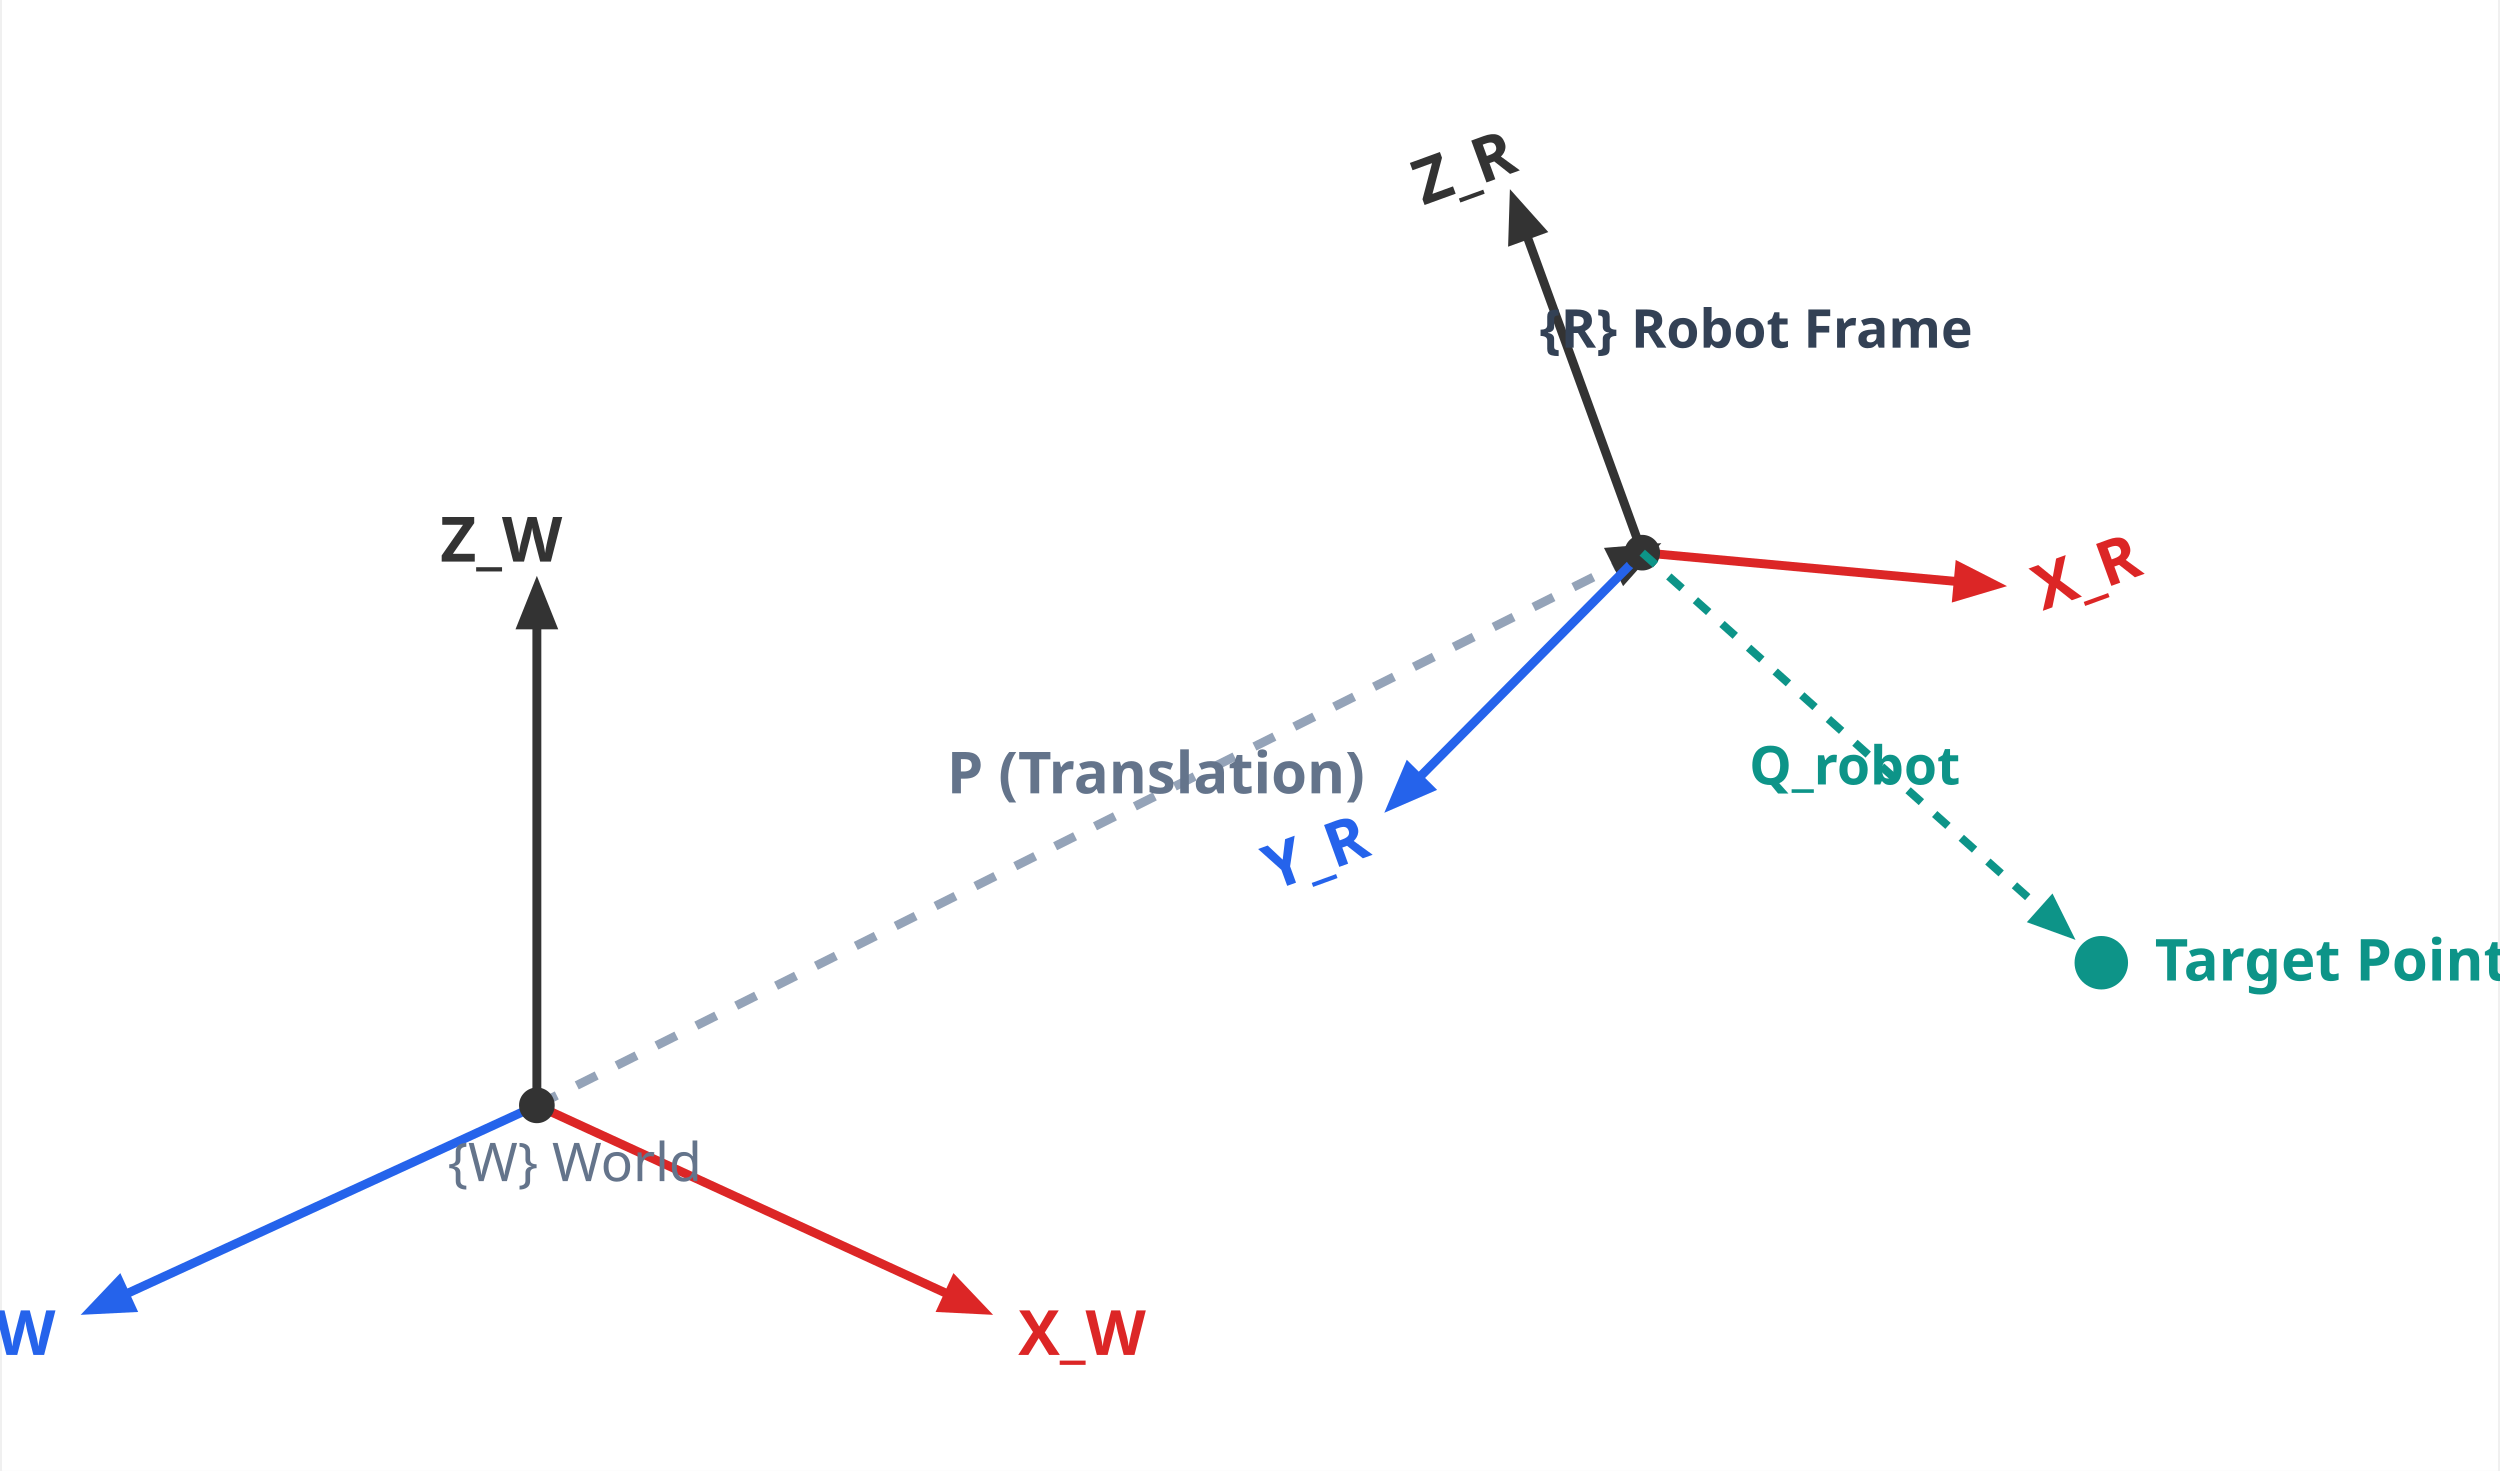
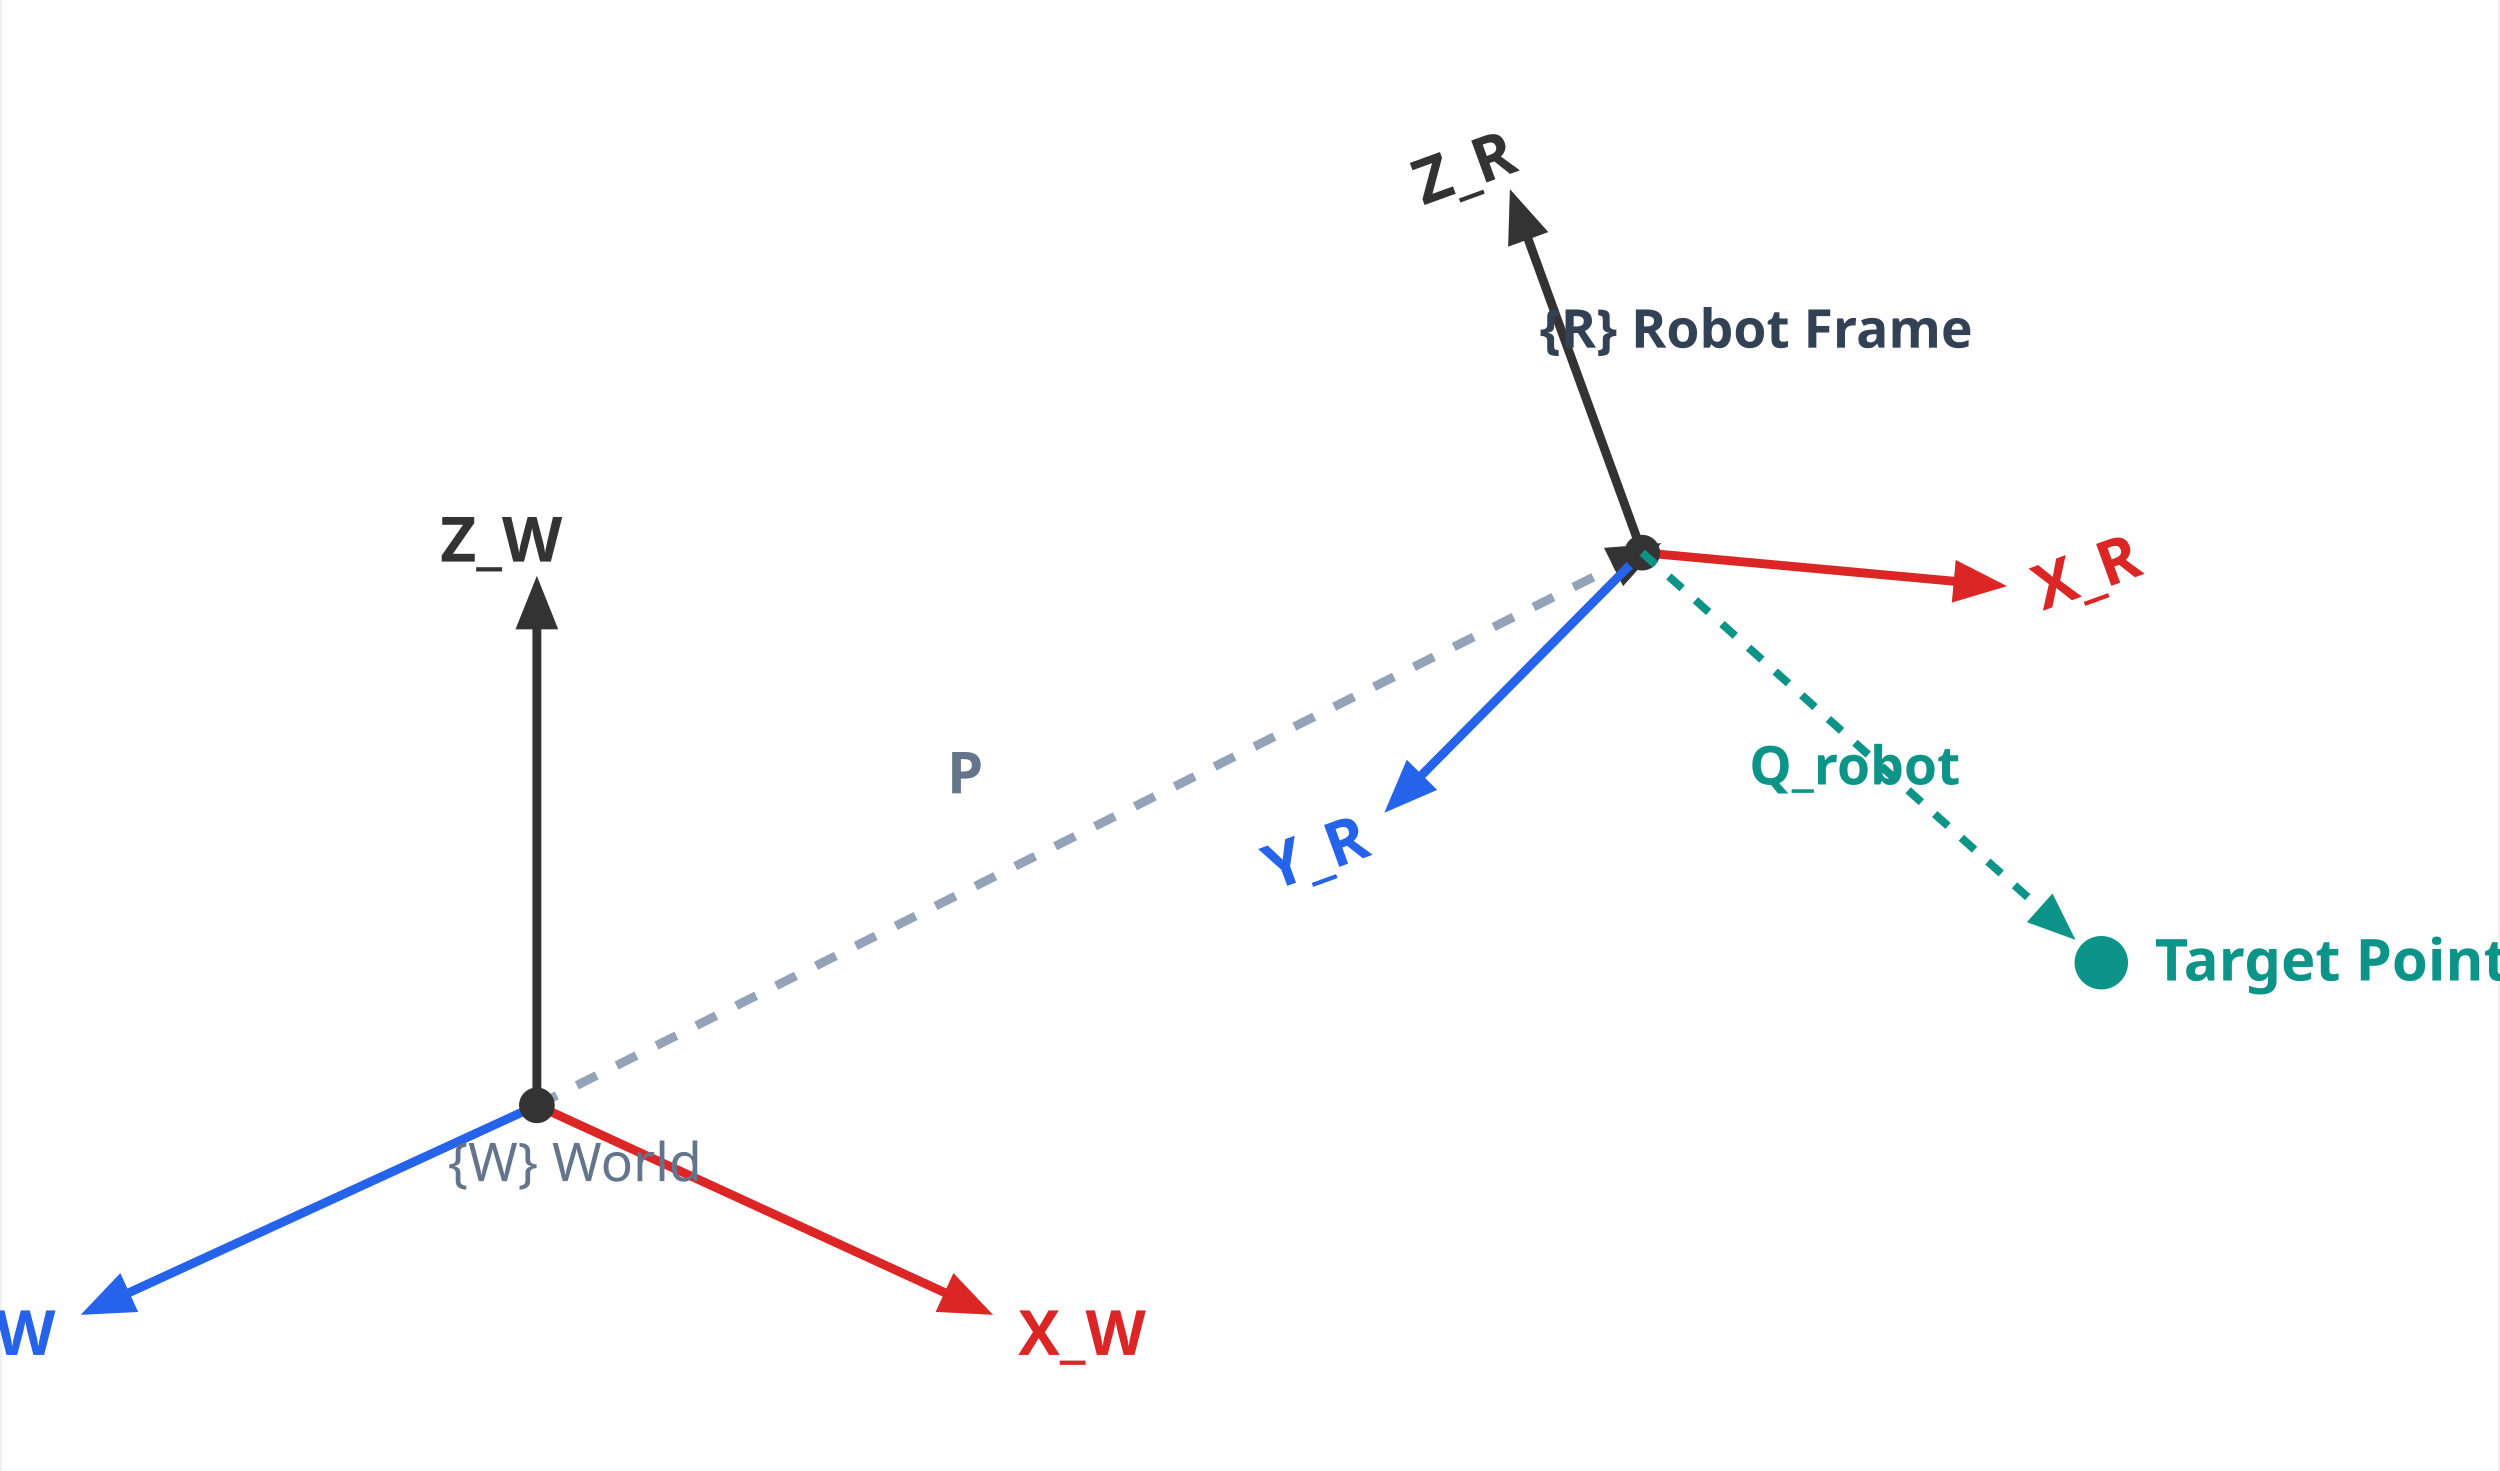
<svg xmlns="http://www.w3.org/2000/svg" viewBox="0 0 560 330" width="600" height="353">
  <defs>
    <marker id="arrow3d" viewBox="0 0 10 10" refX="6" refY="5" markerWidth="6" markerHeight="6" orient="auto-start-reverse">
      <path d="M 0 1 L 10 5 L 0 9 z" fill="#333" />
    </marker>
    <marker id="arrow3d-red" viewBox="0 0 10 10" refX="6" refY="5" markerWidth="6" markerHeight="6" orient="auto-start-reverse">
      <path d="M 0 1 L 10 5 L 0 9 z" fill="#dc2626" />
    </marker>
    <marker id="arrow3d-blue" viewBox="0 0 10 10" refX="6" refY="5" markerWidth="6" markerHeight="6" orient="auto-start-reverse">
      <path d="M 0 1 L 10 5 L 0 9 z" fill="#2563eb" />
    </marker>
    <marker id="arrow3d-teal" viewBox="0 0 10 10" refX="6" refY="5" markerWidth="6" markerHeight="6" orient="auto-start-reverse">
      <path d="M 0 1 L 10 5 L 0 9 z" fill="#0d9488" />
    </marker>
  </defs>
  <rect width="100%" height="100%" fill="#ffffff" />
  <line x1="120" y1="248" x2="368" y2="124" stroke="#94a3b8" stroke-width="2" stroke-dasharray="5,5" marker-end="url(#arrow3d)" />
-   <text x="212" y="178" font-family="sans-serif" font-size="13" font-weight="bold" fill="#64748b">P (Translation)</text>
+   <text x="212" y="178" font-family="sans-serif" font-size="13" font-weight="bold" fill="#64748b">P</text>
  <g transform="translate(120, 248)">
    <line x1="0" y1="0" x2="0" y2="-114" stroke="#333" stroke-width="2" marker-end="url(#arrow3d)" />
    <text x="-8" y="-122" font-family="sans-serif" font-size="14" font-weight="bold" fill="#333" text-anchor="middle">Z_W</text>
    <line x1="0" y1="0" x2="98" y2="45" stroke="#dc2626" stroke-width="2" marker-end="url(#arrow3d-red)" />
    <text x="108" y="56" font-family="sans-serif" font-size="14" font-weight="bold" fill="#dc2626">X_W</text>
    <line x1="0" y1="0" x2="-98" y2="45" stroke="#2563eb" stroke-width="2" marker-end="url(#arrow3d-blue)" />
    <text x="-108" y="56" font-family="sans-serif" font-size="14" font-weight="bold" fill="#2563eb" text-anchor="end">Y_W</text>
    <circle cx="0" cy="0" r="4" fill="#333" />
    <text x="-20" y="17" font-family="sans-serif" font-size="12" fill="#64748b">{W} World</text>
  </g>
  <g transform="translate(368, 124) rotate(-20)">
    <line x1="0" y1="0" x2="0" y2="-82" stroke="#333" stroke-width="2" marker-end="url(#arrow3d)" />
    <text x="-8" y="-90" font-family="sans-serif" font-size="14" font-weight="bold" fill="#333" text-anchor="middle">Z_R</text>
    <line x1="0" y1="0" x2="70" y2="33" stroke="#dc2626" stroke-width="2" marker-end="url(#arrow3d-red)" />
    <text x="80" y="43" font-family="sans-serif" font-size="14" font-weight="bold" fill="#dc2626">X_R</text>
    <line x1="0" y1="0" x2="-70" y2="33" stroke="#2563eb" stroke-width="2" marker-end="url(#arrow3d-blue)" />
    <text x="-80" y="43" font-family="sans-serif" font-size="14" font-weight="bold" fill="#2563eb" text-anchor="end">Y_R</text>
    <circle cx="0" cy="0" r="4" fill="#333" />
  </g>
  <text x="345" y="78" font-family="sans-serif" font-size="12" font-weight="bold" fill="#334155">{R} Robot Frame</text>
  <line x1="368" y1="124" x2="462" y2="208" stroke="#0d9488" stroke-width="1.8" stroke-dasharray="4,4" marker-end="url(#arrow3d-teal)" />
  <text x="392" y="176" font-family="sans-serif" font-size="12" font-weight="bold" fill="#0d9488">Q_robot</text>
  <g transform="translate(471, 216)">
    <circle cx="0" cy="0" r="6" fill="#0d9488" />
    <text x="12" y="4" font-family="sans-serif" font-size="13" font-weight="bold" fill="#0d9488">Target Point</text>
  </g>
</svg>
